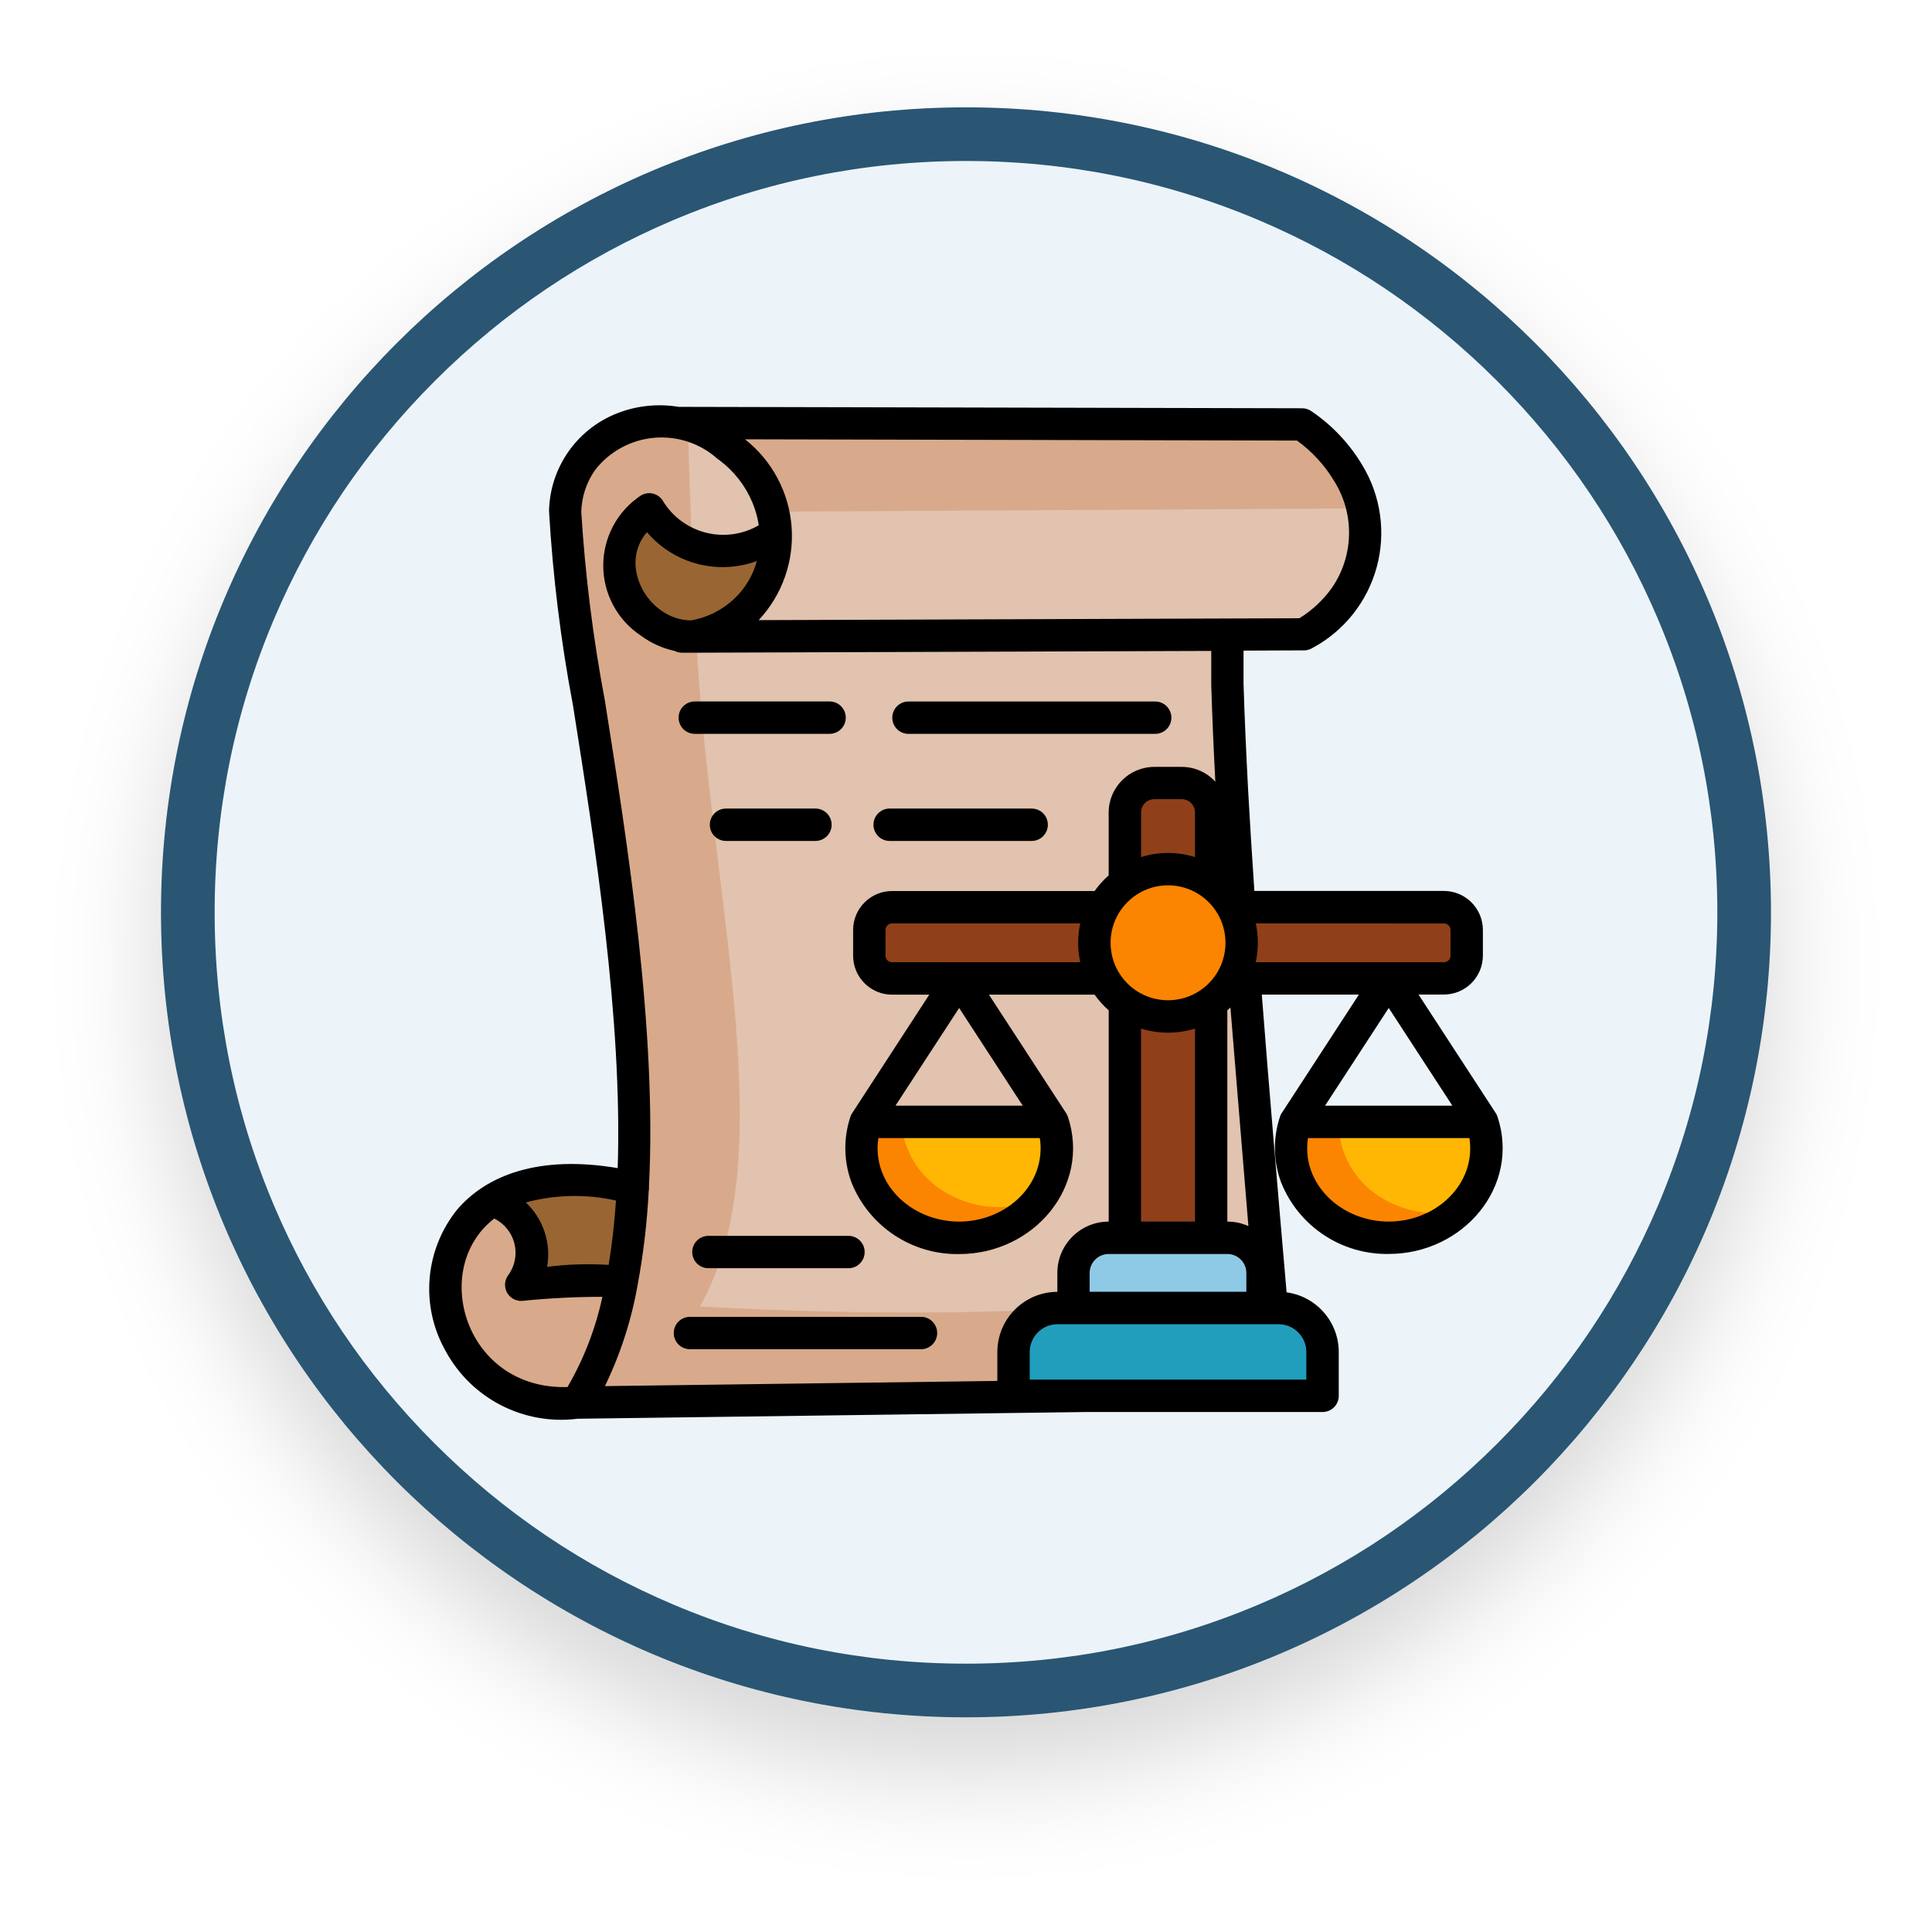
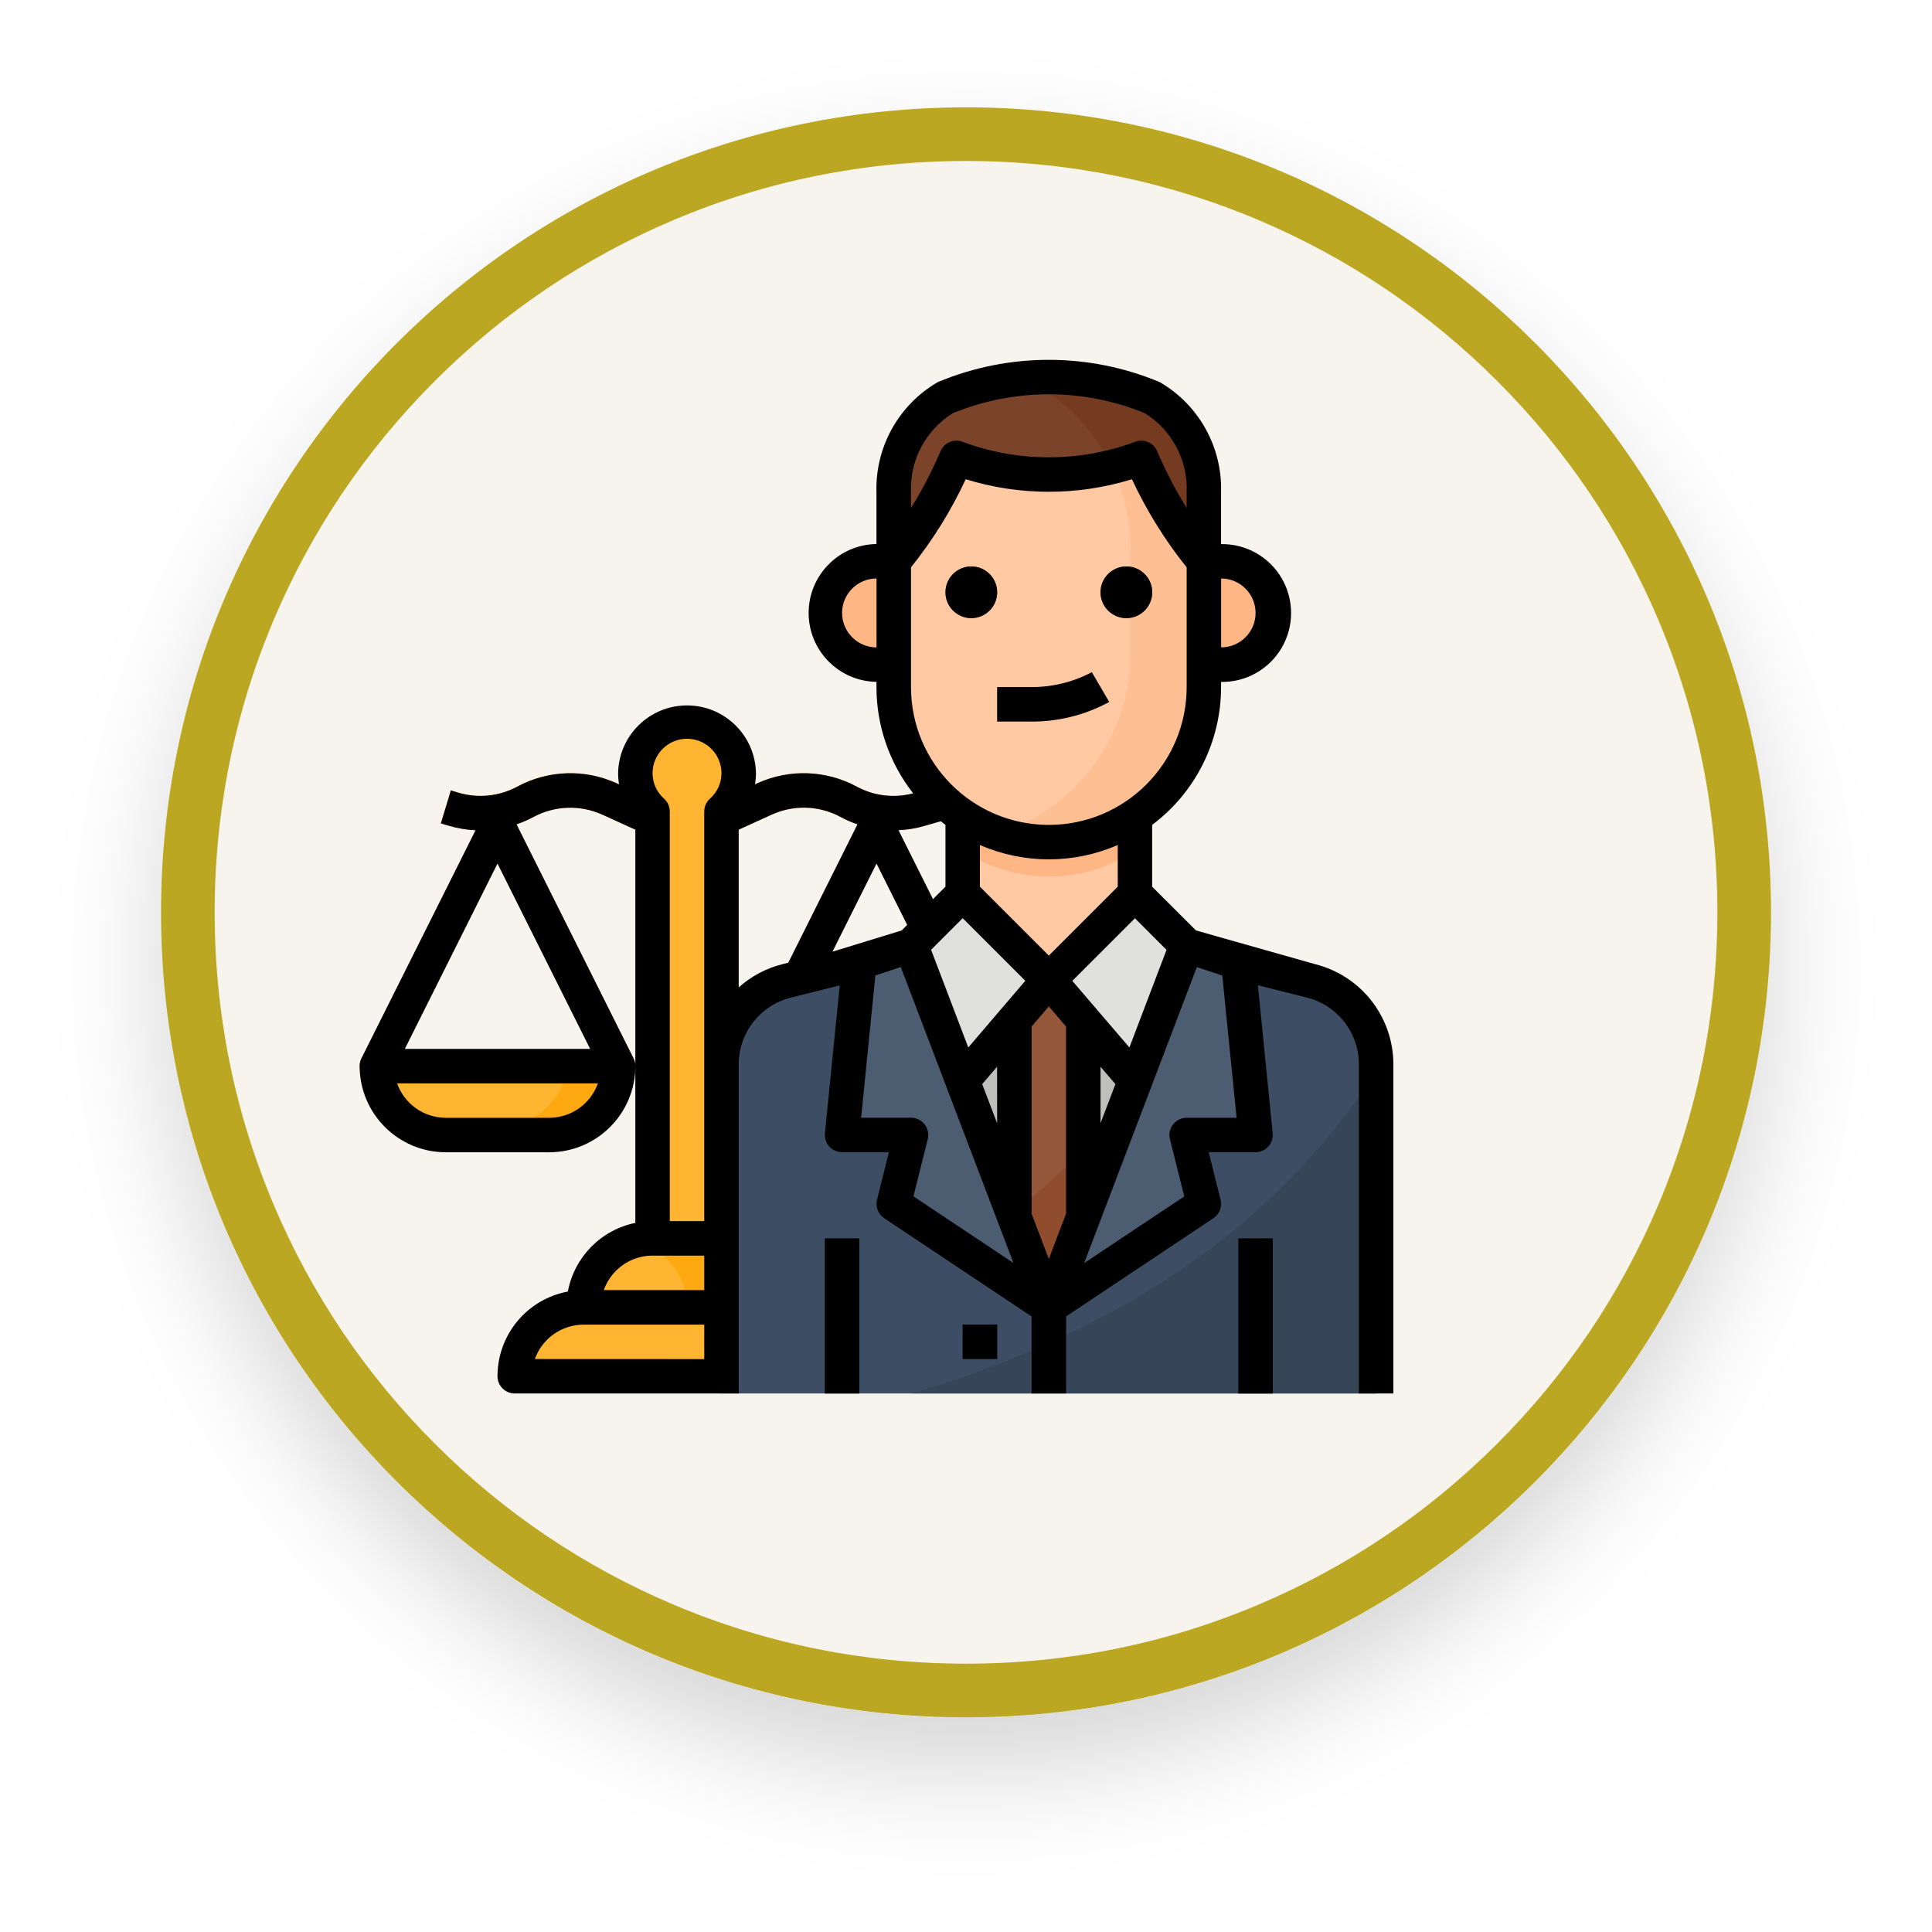
<svg xmlns="http://www.w3.org/2000/svg" width="108" height="108" viewBox="0 0 108 108">
  <defs>
-     <filter id="Path_904820" x="0" y="0" width="108" height="108" filterUnits="userSpaceOnUse">
+     <filter id="Fondo" x="0" y="0" width="108" height="108" filterUnits="userSpaceOnUse">
      <feOffset dy="3" input="SourceAlpha" />
      <feGaussianBlur stdDeviation="3" result="blur" />
      <feFlood flood-opacity="0.161" />
      <feComposite operator="in" in2="blur" />
      <feComposite in="SourceGraphic" />
    </filter>
  </defs>
-   <g id="Group_1144169" data-name="Group 1144169" transform="translate(-615.101 -5000)">
-     <g transform="matrix(1, 0, 0, 1, 615.1, 5000)" filter="url(#Path_904820)">
-       <g id="Path_904820-2" data-name="Path 904820" transform="translate(9 6)" fill="#ecf4fa">
+   <g id="Group_1143787" data-name="Group 1143787" transform="translate(-325.999 -4672)">
+     <g transform="matrix(1, 0, 0, 1, 326, 4672)" filter="url(#Fondo)">
+       <g id="Fondo-2" data-name="Fondo" transform="translate(9 6)" fill="#f7f4ed">
        <path d="M 45 88.5 C 39.127 88.5 33.43 87.35 28.068 85.082 C 22.889 82.891 18.236 79.755 14.241 75.759 C 10.245 71.764 7.109 67.111 4.918 61.932 C 2.65 56.57 1.5 50.873 1.5 45 C 1.5 39.127 2.65 33.43 4.918 28.068 C 7.109 22.889 10.245 18.236 14.241 14.241 C 18.236 10.245 22.889 7.109 28.068 4.918 C 33.43 2.65 39.127 1.5 45 1.5 C 50.873 1.5 56.57 2.65 61.932 4.918 C 67.111 7.109 71.764 10.245 75.759 14.241 C 79.755 18.236 82.891 22.889 85.082 28.068 C 87.35 33.43 88.5 39.127 88.5 45 C 88.5 50.873 87.35 56.57 85.082 61.932 C 82.891 67.111 79.755 71.764 75.759 75.759 C 71.764 79.755 67.111 82.891 61.932 85.082 C 56.57 87.35 50.873 88.5 45 88.5 Z" stroke="none" />
-         <path d="M 45 3 C 39.329 3 33.829 4.11 28.653 6.299 C 23.652 8.415 19.16 11.443 15.302 15.302 C 11.443 19.16 8.415 23.652 6.299 28.653 C 4.11 33.829 3 39.329 3 45 C 3 50.671 4.11 56.171 6.299 61.347 C 8.415 66.348 11.443 70.84 15.302 74.698 C 19.16 78.557 23.652 81.585 28.653 83.701 C 33.829 85.89 39.329 87 45 87 C 50.671 87 56.171 85.89 61.347 83.701 C 66.348 81.585 70.84 78.557 74.698 74.698 C 78.557 70.84 81.585 66.348 83.701 61.347 C 85.89 56.171 87 50.671 87 45 C 87 39.329 85.89 33.829 83.701 28.653 C 81.585 23.652 78.557 19.16 74.698 15.302 C 70.84 11.443 66.348 8.415 61.347 6.299 C 56.171 4.11 50.671 3 45 3 M 45 0 C 69.853 0 90 20.147 90 45 C 90 69.853 69.853 90 45 90 C 20.147 90 0 69.853 0 45 C 0 20.147 20.147 0 45 0 Z" stroke="none" fill="#2a5673" />
+         <path d="M 45 3 C 39.329 3 33.829 4.11 28.653 6.299 C 23.652 8.415 19.16 11.443 15.302 15.302 C 11.443 19.16 8.415 23.652 6.299 28.653 C 4.11 33.829 3 39.329 3 45 C 3 50.671 4.11 56.171 6.299 61.347 C 8.415 66.348 11.443 70.84 15.302 74.698 C 19.16 78.557 23.652 81.585 28.653 83.701 C 33.829 85.89 39.329 87 45 87 C 50.671 87 56.171 85.89 61.347 83.701 C 66.348 81.585 70.84 78.557 74.698 74.698 C 78.557 70.84 81.585 66.348 83.701 61.347 C 85.89 56.171 87 50.671 87 45 C 87 39.329 85.89 33.829 83.701 28.653 C 81.585 23.652 78.557 19.16 74.698 15.302 C 70.84 11.443 66.348 8.415 61.347 6.299 C 56.171 4.11 50.671 3 45 3 M 45 0 C 69.853 0 90 20.147 90 45 C 90 69.853 69.853 90 45 90 C 20.147 90 0 69.853 0 45 C 0 20.147 20.147 0 45 0 Z" stroke="none" fill="#bca724" />
      </g>
    </g>
-     <g id="Group_1144113" data-name="Group 1144113" transform="translate(614.148 4985.209)">
-       <g id="Group_1144113-2" data-name="Group 1144113" transform="translate(25.857 38.354)">
-         <path id="Path_978986" data-name="Path 978986" d="M39.28,384.829a21.813,21.813,0,0,0,3.134-12.023C28.38,369.617,29.607,385.686,39.28,384.829Z" transform="translate(-31.942 -329.983)" fill="#d8aa8b" fill-rule="evenodd" />
-         <path id="Path_978987" data-name="Path 978987" d="M59.752,378.532a33.769,33.769,0,0,0,.509-5.38,12.176,12.176,0,0,0-7.822.685c1.932.773,2.929,3.09,1.584,4.751C55.691,378.554,57.86,378.07,59.752,378.532Z" transform="translate(-49.79 -330.327)" fill="#963" fill-rule="evenodd" />
-         <path id="Path_978988" data-name="Path 978988" d="M120.694,56.361l-.008,2.785c.286,9.578,1.4,22.432,2.577,36.023-.253,2.386-.458,3.471-8.291,3.72l-30.657.4c7.628-11.513-.725-41.854-.649-49.822a5.1,5.1,0,0,1,3.225-4.637,5.889,5.889,0,0,1,5.872,1,6.329,6.329,0,0,1,2.587,6.195,5.493,5.493,0,0,1-4.571,4.435Z" transform="translate(-76.978 -44.447)" fill="#d8aa8b" fill-rule="evenodd" />
-         <path id="Path_978989" data-name="Path 978989" d="M167.027,57.879l-.008,2.785c.275,9.2,1.023,20.848,2.115,33.743-10.673,1.62-21.417,1.565-31.606,1.033,4.795-8.409.477-23.15-.2-37.455ZM136.88,46.19a6.166,6.166,0,0,1,2.218,1.165,6.329,6.329,0,0,1,2.587,6.195,5.486,5.486,0,0,1-4.361,4.4C137.086,52.854,136.89,48.569,136.88,46.19Z" transform="translate(-123.311 -45.965)" fill="#e1c3af" fill-rule="evenodd" />
-         <path id="Path_978990" data-name="Path 978990" d="M111.2,89.5a5.513,5.513,0,0,0,4.667-5.71c-2.961,1.756-5.512.843-7.078-1.4a3.584,3.584,0,0,0-1.462,4.27A4.179,4.179,0,0,0,111.2,89.5Z" transform="translate(-97.395 -77.484)" fill="#963" fill-rule="evenodd" />
-         <path id="Path_978991" data-name="Path 978991" d="M128.305,57.027a5.584,5.584,0,0,0,4.641-5.978,6.65,6.65,0,0,0-5.506-5.96l35.543.08c4.765,3.324,4.593,9.12.1,11.733Z" transform="translate(-115.092 -45.007)" fill="#d8aa8b" fill-rule="evenodd" />
-         <path id="Path_978992" data-name="Path 978992" d="M134.13,89.13a5.584,5.584,0,0,0,4.641-5.978,6.185,6.185,0,0,0-.158-1l33.552-.187A6.723,6.723,0,0,1,168.9,89Z" transform="translate(-120.917 -77.109)" fill="#e1c3af" fill-rule="evenodd" />
-         <path id="Path_978993" data-name="Path 978993" d="M216.438,254.43H247.3a1.274,1.274,0,0,1,1.268,1.272v1.44a1.273,1.273,0,0,1-1.268,1.268H216.438a1.273,1.273,0,0,1-1.268-1.268V255.7A1.274,1.274,0,0,1,216.438,254.43Z" transform="translate(-191.478 -227.278)" fill="#8f4018" fill-rule="evenodd" />
-         <path id="Path_978994" data-name="Path 978994" d="M330.467,202.376v23.776H325.64V202.376a1.654,1.654,0,0,1,1.65-1.646h1.528A1.654,1.654,0,0,1,330.467,202.376Z" transform="translate(-287.664 -180.522)" fill="#8f4018" fill-rule="evenodd" />
-         <path id="Path_978995" data-name="Path 978995" d="M212.018,347.23a4.805,4.805,0,0,0,2.042,5.538,5.849,5.849,0,0,0,6.359,0,4.808,4.808,0,0,0,2.046-5.538Z" transform="translate(-188.527 -308.079)" fill="#fb8500" fill-rule="evenodd" />
-         <path id="Path_978996" data-name="Path 978996" d="M236.749,351.541a4.69,4.69,0,0,0,.733-4.311H229.03a4.938,4.938,0,0,0,2.272,3.826A5.861,5.861,0,0,0,236.749,351.541Z" transform="translate(-203.546 -308.079)" fill="#ffb703" fill-rule="evenodd" />
-         <path id="Path_978997" data-name="Path 978997" d="M397.748,347.23a4.805,4.805,0,0,0,2.042,5.538,5.849,5.849,0,0,0,6.359,0,4.808,4.808,0,0,0,2.046-5.538Z" transform="translate(-350.242 -308.079)" fill="#fb8500" fill-rule="evenodd" />
-         <path id="Path_978998" data-name="Path 978998" d="M424.714,352.2a4.739,4.739,0,0,0,1.323-4.97h-8.031a4.913,4.913,0,0,0,2.28,4.164A5.864,5.864,0,0,0,424.714,352.2Z" transform="translate(-368.086 -308.079)" fill="#ffb703" fill-rule="evenodd" />
-         <path id="Path_978999" data-name="Path 978999" d="M305.41,397.35h6.645a1.969,1.969,0,0,1,1.962,1.962v1.964H303.45v-1.964A1.966,1.966,0,0,1,305.41,397.35Z" transform="translate(-268.343 -351.718)" fill="#8ecae6" fill-rule="evenodd" />
-         <path id="Path_979000" data-name="Path 979000" d="M279.953,427.71h12.37a2.459,2.459,0,0,1,2.452,2.455v2.452H277.5v-2.452A2.461,2.461,0,0,1,279.953,427.71Z" transform="translate(-245.749 -378.153)" fill="#219ebc" fill-rule="evenodd" />
-         <path id="Path_979001" data-name="Path 979001" d="M316.576,237.98a4.118,4.118,0,1,1-4.116,4.116A4.118,4.118,0,0,1,316.576,237.98Z" transform="translate(-276.188 -212.955)" fill="#fb8500" fill-rule="evenodd" />
+     <g id="Filled_outline" data-name="Filled outline" transform="translate(330.104 4676.048)">
+       <path id="Path_978789" data-name="Path 978789" d="M206.446,239.723a.962.962,0,0,1-.862-.532L199.7,227.429l-5.88,11.761a.963.963,0,0,1-1.723-.862l6.742-13.484a1,1,0,0,1,1.723,0l6.742,13.484a.963.963,0,0,1-.86,1.394Z" transform="translate(-154.809 -183.211)" fill="#95573a" />
+       <path id="Path_978790" data-name="Path 978790" d="M30.449,239.723a.962.962,0,0,1-.862-.532l-5.881-11.761-5.88,11.761a.963.963,0,0,1-1.723-.862l6.742-13.484a1,1,0,0,1,1.723,0l6.742,13.484a.963.963,0,0,1-.861,1.394Z" transform="translate(-0.001 -183.211)" fill="#95573a" />
+       <path id="Path_978791" data-name="Path 978791" d="M103.41,427.853A3.853,3.853,0,0,0,99.558,424H95.705a3.853,3.853,0,0,0-3.853,3.853A3.853,3.853,0,0,0,88,431.705h19.263A3.853,3.853,0,0,0,103.41,427.853Z" transform="translate(-63.332 -358.82)" fill="#ffb531" />
+       <path id="Path_978792" data-name="Path 978792" d="M152.668,427.853A3.853,3.853,0,0,0,148.816,424h-3.853a3.82,3.82,0,0,0-.963.136,3.844,3.844,0,0,1,2.889,3.716,3.853,3.853,0,0,1,3.853,3.853h5.779A3.853,3.853,0,0,0,152.668,427.853Z" transform="translate(-112.59 -358.82)" fill="#ffa912" />
+       <path id="Path_978793" data-name="Path 978793" d="M16,344H31.41a3.853,3.853,0,0,1-3.853,3.853H19.853A3.853,3.853,0,0,1,16,344Z" transform="translate(0 -288.452)" fill="#ffb531" />
+       <path id="Path_978794" data-name="Path 978794" d="M76.816,344c0,2.128-2.688,3.853-4.816,3.853h4.816A3.853,3.853,0,0,0,80.668,344Z" transform="translate(-49.258 -288.452)" fill="#ffa912" />
+       <path id="Path_978795" data-name="Path 978795" d="M67.436,211.835a6.237,6.237,0,0,1-2.577-.551l-2.173-.99a4.355,4.355,0,0,0-3.823.132,6.253,6.253,0,0,1-4.788.482l-.4-.122.561-1.844.4.122a4.31,4.31,0,0,0,3.3-.328,6.238,6.238,0,0,1,5.546-.2l2.173.99a4.344,4.344,0,0,0,3.558,0l2.171-.99a6.236,6.236,0,0,1,5.546.2,4.312,4.312,0,0,0,3.305.328l.4-.122.561,1.844-.4.122a6.253,6.253,0,0,1-4.788-.482,4.357,4.357,0,0,0-3.824-.132l-2.171.99A6.241,6.241,0,0,1,67.436,211.835Z" transform="translate(-33.137 -168.811)" fill="#f7a116" />
+       <path id="Path_978796" data-name="Path 978796" d="M149.778,186.784a2.889,2.889,0,1,0-4.816,2.139v23.865h3.853V188.924A2.871,2.871,0,0,0,149.778,186.784Z" transform="translate(-112.589 -147.609)" fill="#ffb531" />
+       <rect id="Rectangle_405216" data-name="Rectangle 405216" width="13.484" height="1.926" rx="0.963" transform="translate(27.558 68.069)" fill="#f7a116" />
+       <path id="Path_978797" data-name="Path 978797" d="M274.889,214.742V208h9.631v6.742l2.889,2.889-7.705,20.226L272,217.631Z" transform="translate(-225.18 -168.825)" fill="#fec9a3" />
+       <path id="Path_978798" data-name="Path 978798" d="M287.41,266.889l-7.705,20.226L272,266.889,274.889,264l4.816,4.816L284.521,264Z" transform="translate(-225.18 -218.083)" fill="#bfbfbd" />
+       <path id="Path_978799" data-name="Path 978799" d="M272,266.889l7.705,20.226,7.705-20.226L284.521,264l-4.816,4.816L274.889,264Z" transform="translate(-225.18 -218.083)" fill="#bfbfbd" />
+       <path id="Path_978800" data-name="Path 978800" d="M323.853,288v20.226H320V288l1.926,1.926Z" transform="translate(-267.401 -239.194)" fill="#95573a" />
+       <path id="Path_978801" data-name="Path 978801" d="M323.853,383.25v8.759H320v-5.342C321.313,385.6,322.6,384.464,323.853,383.25Z" transform="translate(-267.401 -322.976)" fill="#8f4d2e" />
+       <path id="Path_978802" data-name="Path 978802" d="M279.705,268.816l-4.827,5.631L272,266.889,274.889,264Z" transform="translate(-225.18 -218.083)" fill="#e0e0de" />
+       <path id="Path_978803" data-name="Path 978803" d="M343.705,266.889l-2.879,7.557L336,268.816,340.816,264Z" transform="translate(-281.475 -218.083)" fill="#e0e0de" />
+       <path id="Path_978804" data-name="Path 978804" d="M305.631,226.391V224H296v2.391A8.664,8.664,0,0,0,305.631,226.391Z" transform="translate(-246.29 -182.899)" fill="#feb784" />
+       <path id="Path_978805" data-name="Path 978805" d="M408,109.586h.963a2.889,2.889,0,0,1,0,5.779H408Z" transform="translate(-344.806 -82.259)" fill="#feb784" />
+       <path id="Path_978806" data-name="Path 978806" d="M235.853,109.586h-.963a2.889,2.889,0,0,0,0,5.779h1.021" transform="translate(-189.995 -82.259)" fill="#feb784" />
+       <path id="Path_978807" data-name="Path 978807" d="M281.336,40.668v7.705a8.668,8.668,0,0,1-17.336,0V40.668A8.669,8.669,0,0,1,272.667,32h.073a8.667,8.667,0,0,1,8.6,8.667Z" transform="translate(-218.143 -14.014)" fill="#fec9a3" />
+       <path id="Path_978808" data-name="Path 978808" d="M323.813,40.677v7.705a8.673,8.673,0,0,1-11.523,8.187,10.6,10.6,0,0,0,7.429-10.113V40.677a10.6,10.6,0,0,0-4.5-8.667A8.667,8.667,0,0,1,323.813,40.677Z" transform="translate(-260.619 -14.023)" fill="#fec093" />
+       <circle id="Ellipse_11552" data-name="Ellipse 11552" cx="1.445" cy="1.445" r="1.445" transform="translate(48.747 27.617)" fill="#7a432a" />
+       <circle id="Ellipse_11553" data-name="Ellipse 11553" cx="1.445" cy="1.445" r="1.445" transform="translate(57.415 27.617)" fill="#7a432a" />
+       <path id="Path_978809" data-name="Path 978809" d="M281.336,30.452V34.3a23.4,23.4,0,0,1-3.5-5.779h0a14.462,14.462,0,0,1-1.64.5,14.776,14.776,0,0,1-8.694-.5A23.438,23.438,0,0,1,264,34.3V30.452a6.593,6.593,0,0,1,.807-3.2,5.189,5.189,0,0,1,2.083-2.094,14.97,14.97,0,0,1,4.328-1.086A14.366,14.366,0,0,1,272.667,24a15,15,0,0,1,5.781,1.158A5.909,5.909,0,0,1,281.336,30.452Z" transform="translate(-218.142 -6.977)" fill="#7a432a" />
+       <path id="Path_978810" data-name="Path 978810" d="M313.793,163.848H312v-1.926h1.793a7.171,7.171,0,0,0,3.5-.832l.971,1.664A9.007,9.007,0,0,1,313.793,163.848Z" transform="translate(-260.364 -127.562)" fill="#f7a468" />
+       <path id="Path_978811" data-name="Path 978811" d="M220.6,294.649v18.392H184V294.649a4.815,4.815,0,0,1,3.648-4.671l4.057-1.015,2.889-.963,7.705,20.226L210,288l2.889.963,4.057,1.015a4.815,4.815,0,0,1,3.648,4.671Z" transform="translate(-147.774 -239.194)" fill="#3d4d63" />
+       <path id="Path_978812" data-name="Path 978812" d="M297.908,345.82V363.9H271.89C280.715,361.342,291.406,356.182,297.908,345.82Z" transform="translate(-225.083 -290.052)" fill="#374559" />
+       <g id="Group_1143786" data-name="Group 1143786" transform="translate(42.005 65.18)">
+         <path id="Path_978813" data-name="Path 978813" d="M328,456h1.926v4.816H328Z" transform="translate(-316.442 -452.147)" fill="#22303d" />
+         <path id="Path_978814" data-name="Path 978814" d="M296,464h1.926v1.926H296Z" transform="translate(-288.295 -459.184)" fill="#22303d" />
+         <path id="Path_978815" data-name="Path 978815" d="M232,424h1.926v8.668H232Z" transform="translate(-232 -424)" fill="#22303d" />
+         <path id="Path_978816" data-name="Path 978816" d="M424,424h1.926v8.668H424Z" transform="translate(-400.885 -424)" fill="#22303d" />
      </g>
-       <path id="Path_979002" data-name="Path 979002" d="M39.521,90.213a.905.905,0,1,1,0-1.81H52.437a.905.905,0,1,1,0,1.81Zm.27-34.4a.905.905,0,0,1,0-1.81h7.536a.905.905,0,0,1,0,1.81ZM50.685,61.8a.905.905,0,1,1,0-1.81h7.939a.905.905,0,1,1,0,1.81Zm-9.148,0a.905.905,0,0,1,0-1.81h5a.905.905,0,0,1,0,1.81Zm10.2-5.985a.905.905,0,0,1,0-1.81H65.529a.905.905,0,0,1,0,1.81ZM40.554,85.686a.905.905,0,0,1,0-1.81h7.829a.905.905,0,0,1,0,1.81Zm25.69-23.213a4.98,4.98,0,0,1,1.51.231v-2.5a.746.746,0,0,0-.744-.741H65.483a.746.746,0,0,0-.743.741v2.5A4.992,4.992,0,0,1,66.244,62.473Zm4.908,3.937a5.157,5.157,0,0,1,0,2.17H81.675a.367.367,0,0,0,.363-.363v-1.44a.367.367,0,0,0-.363-.366Zm-1.418,4.7c-.056.056-.114.106-.172.158V83.08a2.852,2.852,0,0,1,1.177.25Zm-1.98,1.179a5.105,5.105,0,0,1-3.017,0v10.79h3.017Zm-4.827-1.021a5.107,5.107,0,0,1-.785-.875H56.235l4.277,6.565a.993.993,0,0,1,.14.268c1.283,3.892-1.91,7.668-6.081,7.668a6.363,6.363,0,0,1-6.018-4,5.53,5.53,0,0,1-.078-3.624.89.89,0,0,1,.154-.312L52.9,70.393H50.817a2.178,2.178,0,0,1-2.174-2.174v-1.44A2.179,2.179,0,0,1,50.817,64.6H62.143a5.106,5.106,0,0,1,.785-.875V60.212a2.558,2.558,0,0,1,2.555-2.551h1.528a2.537,2.537,0,0,1,1.88.829q-.149-2.814-.228-5.406l0-1.906-28.956.1H39.07a.894.894,0,0,1-.407-.1,4.919,4.919,0,0,1-1.88-.851,4.7,4.7,0,0,1-.008-7.836h0a.9.9,0,0,1,1.206.253,3.948,3.948,0,0,0,5.388,1.408,5.465,5.465,0,0,0-.359-1.279,5.71,5.71,0,0,0-1.84-2.357.947.947,0,0,1-.1-.07,4.7,4.7,0,0,0-6.865.637,4.273,4.273,0,0,0-.759,2.32A84.749,84.749,0,0,0,34.764,53.94c1.268,8.005,2.915,18.418,2.467,27.164a.86.86,0,0,1-.014.256,40.016,40.016,0,0,1-.612,5.216,21.547,21.547,0,0,1-1.836,5.7l21.936-.29V90.366a3.367,3.367,0,0,1,3.354-3.361V85.947A2.871,2.871,0,0,1,62.93,83.08V71.267ZM61.34,68.58a5.033,5.033,0,0,1,0-2.17H50.817a.368.368,0,0,0-.363.366v1.44a.367.367,0,0,0,.363.363Zm7.178-3.358a3.212,3.212,0,1,0,0,4.544A3.216,3.216,0,0,0,68.518,65.222Zm4.358,21.812a3.37,3.37,0,0,1,2.914,3.332v2.452a.9.9,0,0,1-.905.905H61.721L33.235,94.1a7.339,7.339,0,0,1-7.364-3.772,7.054,7.054,0,0,1,.653-7.939c1.634-1.9,4.559-3.046,8.958-2.3.275-8.327-1.29-18.22-2.5-25.87a84.66,84.66,0,0,1-1.338-10.864A6,6,0,0,1,35.438,37.9a6.5,6.5,0,0,1,3.452-.366l34.856.08a.9.9,0,0,1,.535.176A9.563,9.563,0,0,1,77.111,40.8a7.3,7.3,0,0,1-2.819,10.229.9.9,0,0,1-.5.118l-3.324.014,0,1.866c.056,1.822.144,3.79.253,5.89.1,1.784.216,3.684.352,5.678h10.6a2.182,2.182,0,0,1,2.174,2.177v1.44a2.181,2.181,0,0,1-2.174,2.174H80.249l4.277,6.565a.994.994,0,0,1,.14.268c1.283,3.892-1.91,7.668-6.081,7.668a6.361,6.361,0,0,1-6.018-4,5.53,5.53,0,0,1-.078-3.624.89.89,0,0,1,.154-.312l4.273-6.561H71.489c.422,5.464.895,10.977,1.386,16.643Zm-.444,1.782H60.061a1.554,1.554,0,0,0-1.546,1.55v1.546H73.978V90.366A1.554,1.554,0,0,0,72.432,88.816ZM69.569,84.89H62.924a1.064,1.064,0,0,0-1.059,1.055V87h8.76V85.946A1.062,1.062,0,0,0,69.569,84.89Zm4.5-6.481c-.385,2.559,1.854,4.669,4.515,4.669s4.9-2.112,4.511-4.669Zm.957-1.81h7.114l-3.556-5.462ZM50.054,78.41c-.385,2.559,1.854,4.669,4.515,4.669s4.9-2.112,4.511-4.669Zm.957-1.81h7.114L54.57,71.138ZM39.488,49.469h.1a4.684,4.684,0,0,0,2.449-1.243,4.552,4.552,0,0,0,1.225-2.074,5.55,5.55,0,0,1-6.143-1.612c-1.61,1.858.054,4.837,2.37,4.929Zm3.874-.012,30.227-.106a6.259,6.259,0,0,0,1.818-1.7,5.428,5.428,0,0,0,.144-5.941,7.692,7.692,0,0,0-2.093-2.291L42.6,39.348a6.881,6.881,0,0,1,.763,10.109ZM32.677,92.327a17.217,17.217,0,0,0,1.95-5.043,44.5,44.5,0,0,0-4.487.228.9.9,0,0,1-.751-1.47,2.132,2.132,0,0,0-.807-3.134c-3.617,2.79-1.651,9.589,4.1,9.42Zm2.3-6.825c.19-1.143.322-2.349.41-3.6a10.541,10.541,0,0,0-5.04.106,3.994,3.994,0,0,1,1.191,3.6A18.154,18.154,0,0,1,34.98,85.5Z" transform="translate(0)" />
+       <path id="Path_978817" data-name="Path 978817" d="M240.963,288.963,240,298.594h3.853l-.963,3.853,8.668,5.779L243.853,288Z" transform="translate(-197.032 -239.194)" fill="#4c5d72" />
+       <path id="Path_978818" data-name="Path 978818" d="M346.594,288.963l.963,9.631h-3.853l.963,3.853L336,308.226,343.705,288Z" transform="translate(-281.475 -239.194)" fill="#4c5d72" />
+       <path id="Path_978819" data-name="Path 978819" d="M334.069,30.452V34.3a23.4,23.4,0,0,1-3.5-5.779h0a14.464,14.464,0,0,1-1.64.5,10.645,10.645,0,0,0-4.977-4.959A14.367,14.367,0,0,1,325.4,24a15,15,0,0,1,5.781,1.158A5.909,5.909,0,0,1,334.069,30.452Z" transform="translate(-270.875 -6.977)" fill="#743b20" />
+       <path id="Path_978820" data-name="Path 978820" d="M69.411,49.85l-6.66-1.885L60.3,45.518V42.064a9.619,9.619,0,0,0,3.853-7.7v-.291a3.853,3.853,0,1,0,0-7.705V23.474a6.886,6.886,0,0,0-3.405-6.148q-.038-.02-.077-.036a16.077,16.077,0,0,0-12.3,0q-.039.016-.077.036a6.886,6.886,0,0,0-3.405,6.148v2.889a3.853,3.853,0,0,0,0,7.705v.29A9.615,9.615,0,0,0,46.942,40.3a4.3,4.3,0,0,1-3.147-.372,6.253,6.253,0,0,0-5.544-.2L38.1,39.8a3.776,3.776,0,0,0,.053-.624,3.853,3.853,0,0,0-7.705,0,3.775,3.775,0,0,0,.053.624l-.152-.069a6.233,6.233,0,0,0-5.545.2,4.347,4.347,0,0,1-3.306.327l-.4-.122-.556,1.844.4.12a6.239,6.239,0,0,0,1.542.264L16.1,55.118h0a.957.957,0,0,0-.1.431,4.821,4.821,0,0,0,4.816,4.816h5.779a4.821,4.821,0,0,0,4.816-4.816.957.957,0,0,0-.1-.43h0L24.767,42.034a6.046,6.046,0,0,0,.96-.419,4.356,4.356,0,0,1,3.822-.132l1.861.847V64.313a4.817,4.817,0,0,0-3.771,3.838,4.815,4.815,0,0,0-3.934,4.734.963.963,0,0,0,.963.963H37.189V55.456a3.847,3.847,0,0,1,2.918-3.737l2.729-.682L42.009,59.3a.963.963,0,0,0,.958,1.059h2.619l-.664,2.656a.963.963,0,0,0,.4,1.035l8.239,5.492v4.3h1.926v-4.3l8.239-5.493a.963.963,0,0,0,.4-1.035l-.664-2.655h2.619a.963.963,0,0,0,.958-1.059l-.827-8.269,2.729.682a3.847,3.847,0,0,1,2.918,3.738V73.848h1.926V55.456a5.771,5.771,0,0,0-4.377-5.606ZM26.594,58.438H20.816a2.894,2.894,0,0,1-2.724-1.926H29.319a2.894,2.894,0,0,1-2.724,1.926Zm-8.073-3.853,5.184-10.367,5.184,10.367Zm23.905-5.432,2.467-4.935,1.718,3.435-.312.312Zm11.136,4.183.963-1.124.963,1.124V63.8l-.963,2.528L53.562,63.8Zm-1.926,5.406L50.8,56.555l.833-.972Zm5.779,0V55.584l.833.972Zm-7.392-4.236-2.08-5.46,1.767-1.767,3.5,3.5Zm9.006,0-3.191-3.723,3.5-3.5,1.767,1.767Zm-.651-8.988-3.853,3.853-3.853-3.853v-2.33a9.644,9.644,0,0,0,7.705,0Zm-9.631-3.455v3.455l-.7.7L46.119,42.36a6.237,6.237,0,0,0,1.54-.263l.827-.236Q48.614,41.964,48.747,42.064ZM66.083,30.216a1.929,1.929,0,0,1-1.926,1.926V28.29A1.929,1.929,0,0,1,66.083,30.216ZM46.82,23.474a4.964,4.964,0,0,1,2.338-4.423,14.141,14.141,0,0,1,10.734,0,4.965,4.965,0,0,1,2.338,4.423v.875a23.494,23.494,0,0,1-1.653-3.18.963.963,0,0,0-1.222-.523,13.828,13.828,0,0,1-9.66,0,.963.963,0,0,0-1.222.523,23.484,23.484,0,0,1-1.653,3.18Zm-3.853,6.742a1.929,1.929,0,0,1,1.926-1.926v3.853A1.929,1.929,0,0,1,42.968,30.216Zm3.853-2.55a24.147,24.147,0,0,0,3.059-4.924,15.755,15.755,0,0,0,9.293,0,24.145,24.145,0,0,0,3.058,4.924v6.693a7.705,7.705,0,0,1-15.41,0ZM34.3,37.249a1.929,1.929,0,0,1,1.926,1.926,1.9,1.9,0,0,1-.645,1.424.963.963,0,0,0-.319.715v22.9H33.336v-22.9a.963.963,0,0,0-.318-.715,1.9,1.9,0,0,1-.645-1.424A1.929,1.929,0,0,1,34.3,37.249Zm-3.97,29.74a2.871,2.871,0,0,1,2.043-.846h2.889v1.926H29.647A2.878,2.878,0,0,1,30.33,66.989Zm-4.535,4.933A2.894,2.894,0,0,1,28.521,70h6.742v1.926ZM37.189,51.147V42.33l1.861-.847a4.322,4.322,0,0,1,1.779-.382,4.271,4.271,0,0,1,2.043.514,6.056,6.056,0,0,0,.961.419l-3.867,7.733-.325.081a5.77,5.77,0,0,0-2.451,1.3Zm9.767,11.681.8-3.194a.963.963,0,0,0-.934-1.2H44.032l.795-7.952,1.422-.474,6.3,16.548Zm15.274-4.391a.963.963,0,0,0-.934,1.2l.8,3.194L56.5,66.56l6.3-16.548,1.422.474.8,7.952Z" transform="translate(0)" />
+       <path id="Path_978821" data-name="Path 978821" d="M289.445,114.889A1.445,1.445,0,1,0,288,113.445,1.445,1.445,0,0,0,289.445,114.889Z" transform="translate(-239.253 -84.383)" />
+       <path id="Path_978822" data-name="Path 978822" d="M361.445,114.889A1.445,1.445,0,1,0,360,113.445,1.445,1.445,0,0,0,361.445,114.889Z" transform="translate(-302.585 -84.383)" />
+       <path id="Path_978823" data-name="Path 978823" d="M312,163.848h1.793a9.008,9.008,0,0,0,4.471-1.094l-.971-1.664a7.171,7.171,0,0,1-3.5.832H312Z" transform="translate(-260.364 -127.562)" />
+       <path id="Path_978824" data-name="Path 978824" d="M296,464h1.926v1.926H296Z" transform="translate(-246.29 -394.005)" />
+       <path id="Path_978825" data-name="Path 978825" d="M232,424h1.926v8.668H232Z" transform="translate(-189.995 -358.82)" />
+       <path id="Path_978826" data-name="Path 978826" d="M424,424h1.926v8.668H424Z" transform="translate(-358.88 -358.82)" />
    </g>
  </g>
</svg>
